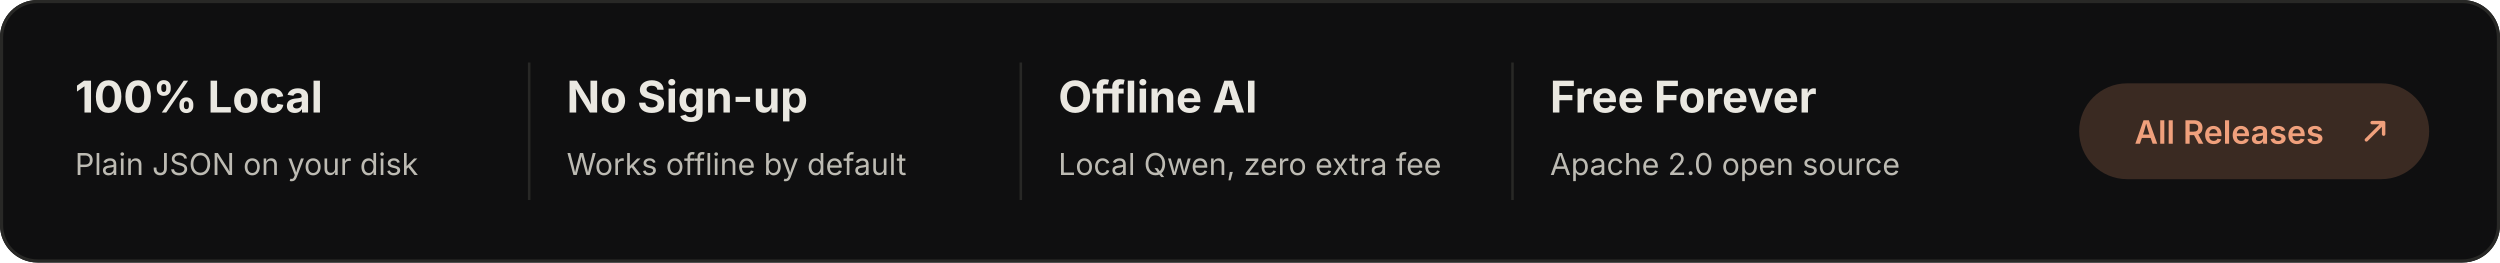
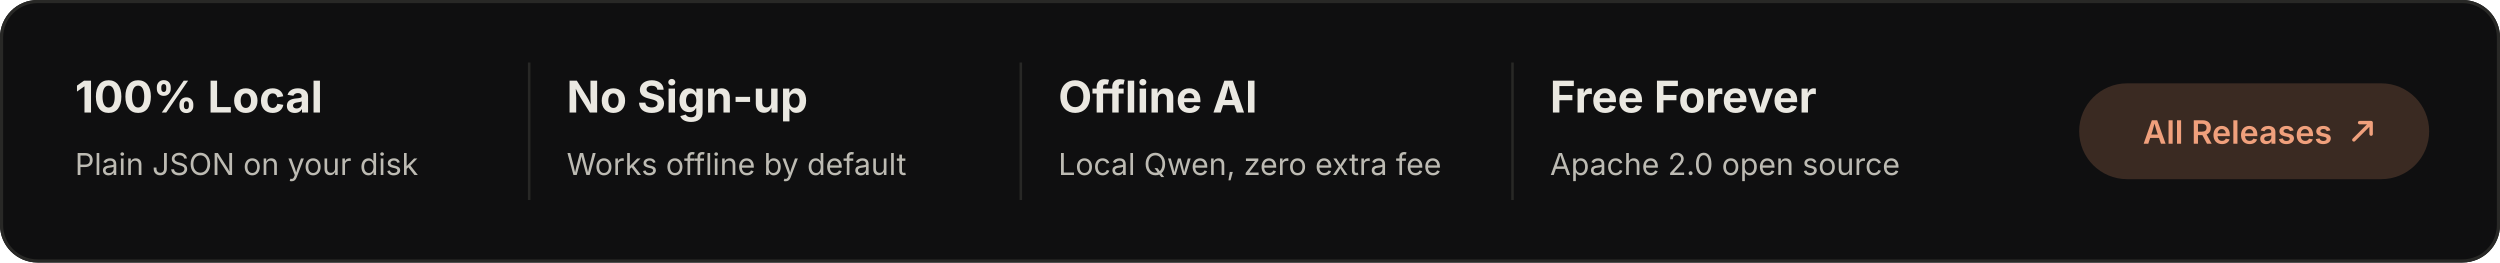
<svg xmlns="http://www.w3.org/2000/svg" width="1200" height="126" viewBox="0 0 1200 126" role="img" aria-label="Cooool Mark Promises: 100% Local, No Sign-up, Offline AI, Free Forever" preserveAspectRatio="xMidYMid meet">
  <defs>
    <clipPath id="frCED">
      <rect x="0" y="0" width="1200" height="126" rx="18" />
    </clipPath>
  </defs>
  <style>

  .sans{font-family:-apple-system,BlinkMacSystemFont,"PingFang SC","Hiragino Sans GB","Microsoft YaHei","Helvetica Neue",sans-serif}
  .serif{font-family:"Songti SC","Noto Serif CJK SC",Georgia,serif}
  .mono{font-family:"JetBrains Mono",ui-monospace,"SF Mono",Menlo,Consolas,monospace}

  @media(prefers-reduced-motion:reduce){*{animation:none!important}}
  </style>
  <g clip-path="url(#frCED)">
    <rect width="1200" height="126" fill="#0f0f10" />
    <text class="sans" x="36" y="54" font-size="21" font-weight="700" fill="#eae8e1">100% Local</text>
    <text class="sans" x="36" y="84" font-size="14.5" fill="#bdbbb3">Plain JSON on your disk</text>
    <line x1="254" y1="30" x2="254" y2="96" stroke="#282826" stroke-width="1.2" />
    <text class="sans" x="272" y="54" font-size="21" font-weight="700" fill="#eae8e1">No Sign-up</text>
    <text class="sans" x="272" y="84" font-size="14.5" fill="#bdbbb3">Works offline by default</text>
    <line x1="490" y1="30" x2="490" y2="96" stroke="#282826" stroke-width="1.2" />
    <text class="sans" x="508" y="54" font-size="21" font-weight="700" fill="#eae8e1">Offline AI</text>
    <text class="sans" x="508" y="84" font-size="14.5" fill="#bdbbb3">Local Qwen, zero extra fee</text>
    <line x1="726" y1="30" x2="726" y2="96" stroke="#282826" stroke-width="1.2" />
    <text class="sans" x="744" y="54" font-size="21" font-weight="700" fill="#eae8e1">Free Forever</text>
    <text class="sans" x="744" y="84" font-size="14.5" fill="#bdbbb3">Apache 2.0 open source</text>
    <rect x="998" y="40" width="168" height="46" rx="23" fill="#3a2a22" />
-     <text class="sans" x="1070" y="69" text-anchor="middle" font-size="15.5" font-weight="600" fill="#f0a07c">All Releases</text>
-     <g transform="translate(1140 63) scale(0.92)" fill="none" stroke="#f0a07c" stroke-width="1.8" stroke-linecap="round" stroke-linejoin="round">
+     <text class="sans" x="1074" y="69" text-anchor="middle" font-size="15.5" font-weight="600" fill="#f0a07c">All Releases</text>
+     <g transform="translate(1134 63) scale(0.92)" fill="none" stroke="#f0a07c" stroke-width="1.8" stroke-linecap="round" stroke-linejoin="round">
      <path d="M-4.5 4.5 L4.5 -4.5 M-1.5 -4.5 H4.5 V1.5" />
    </g>
  </g>
  <rect x="0.75" y="0.75" width="1198.5" height="124.5" rx="17.25" fill="none" stroke="#282826" stroke-width="1.5" />
</svg>
